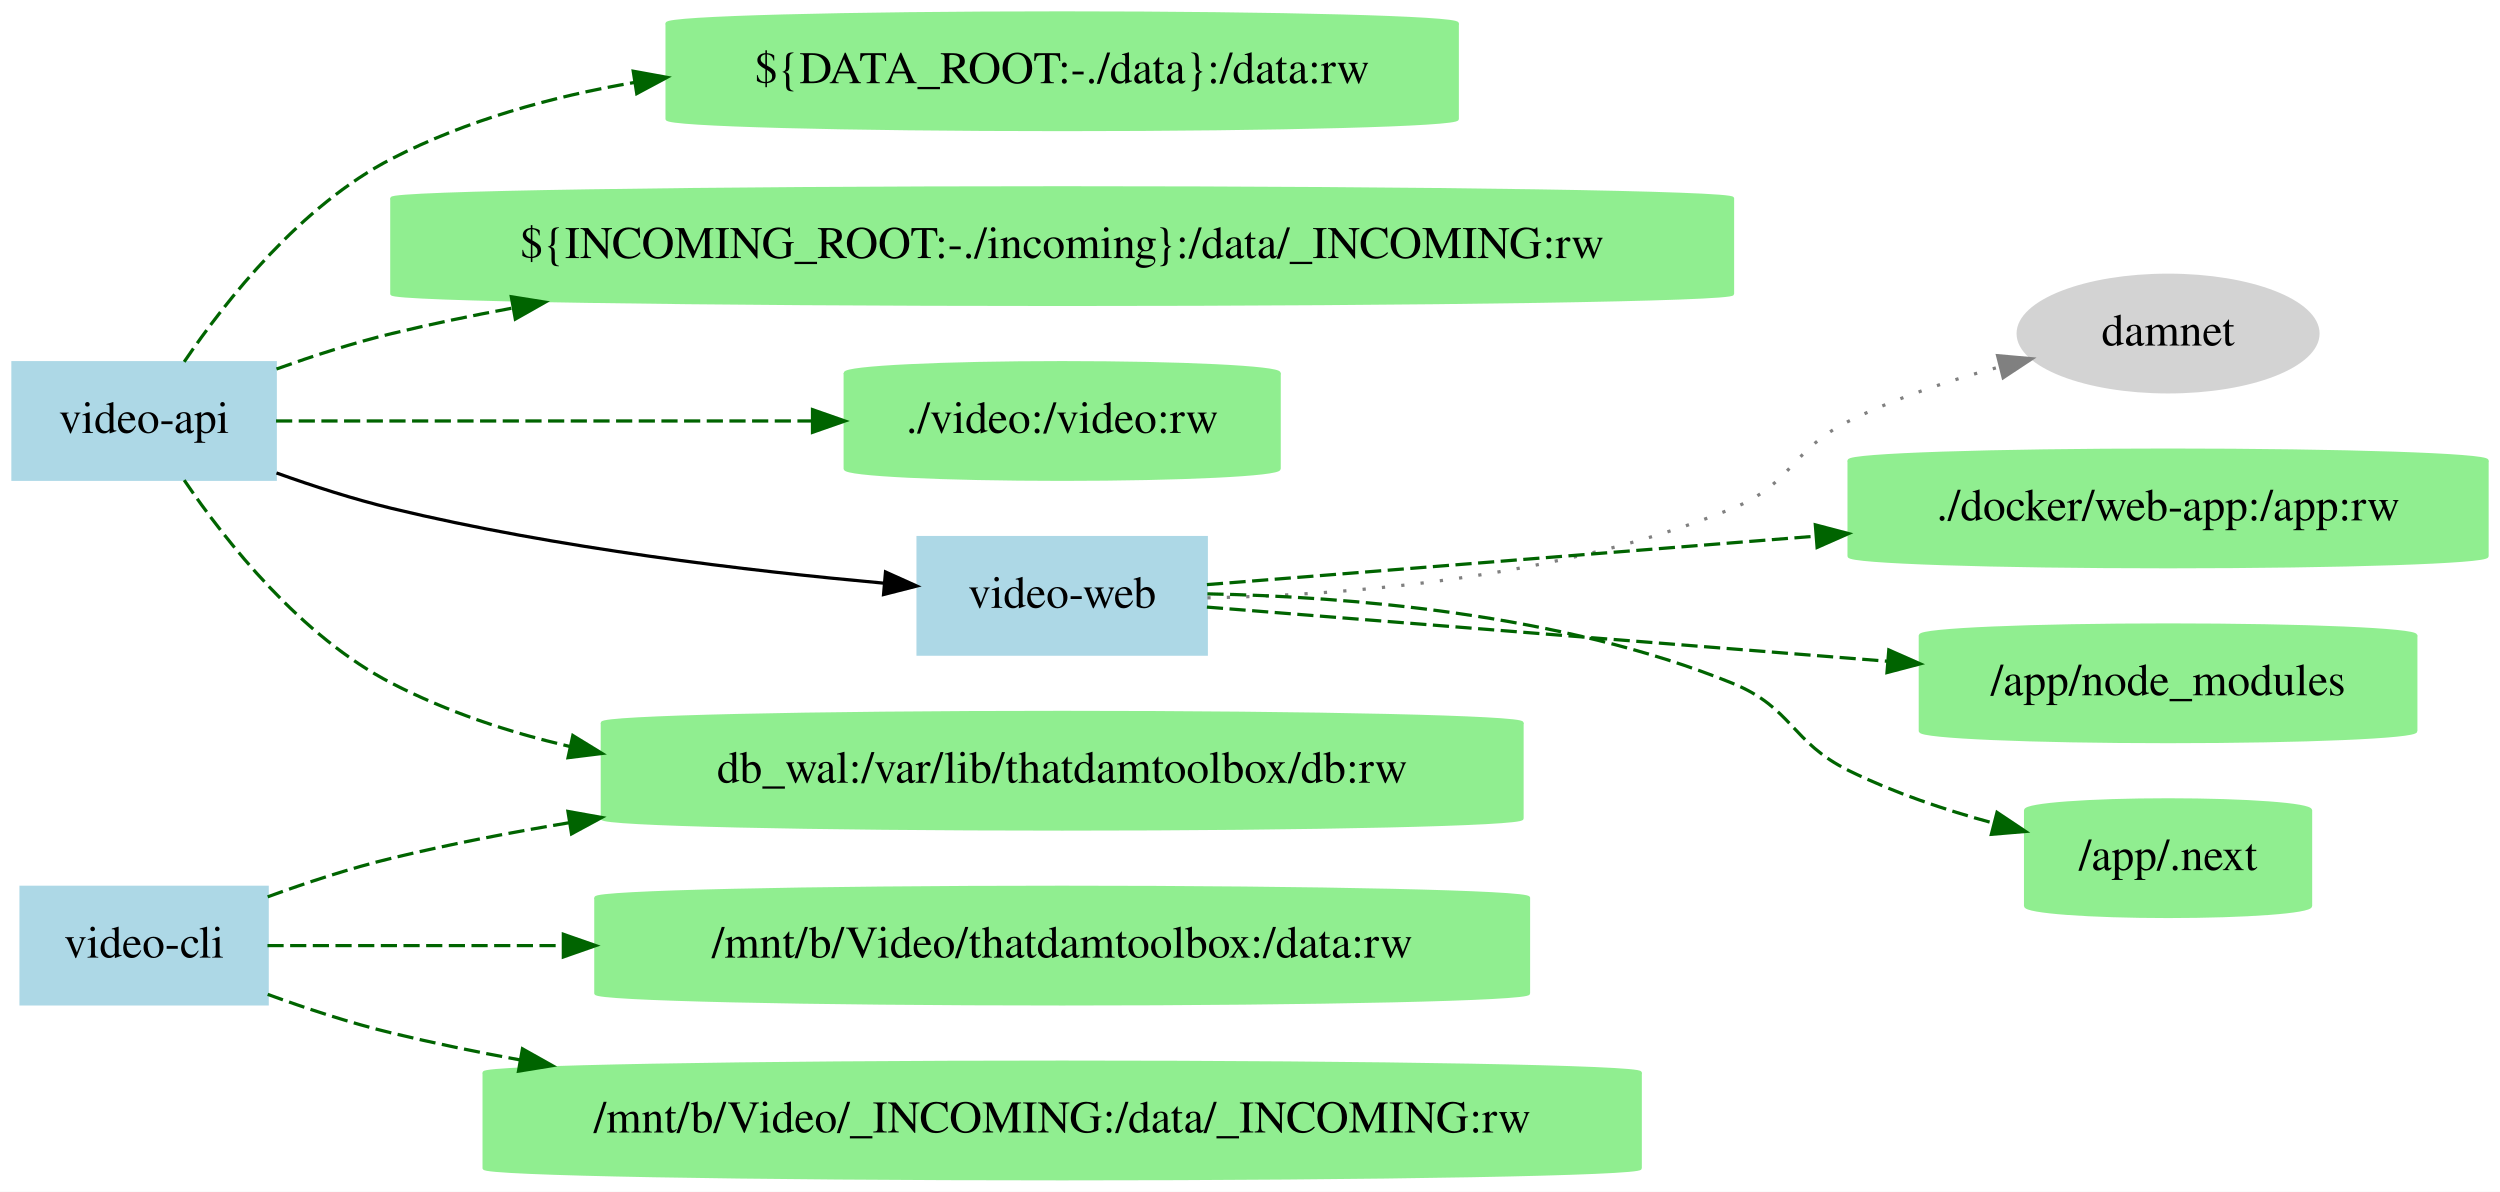
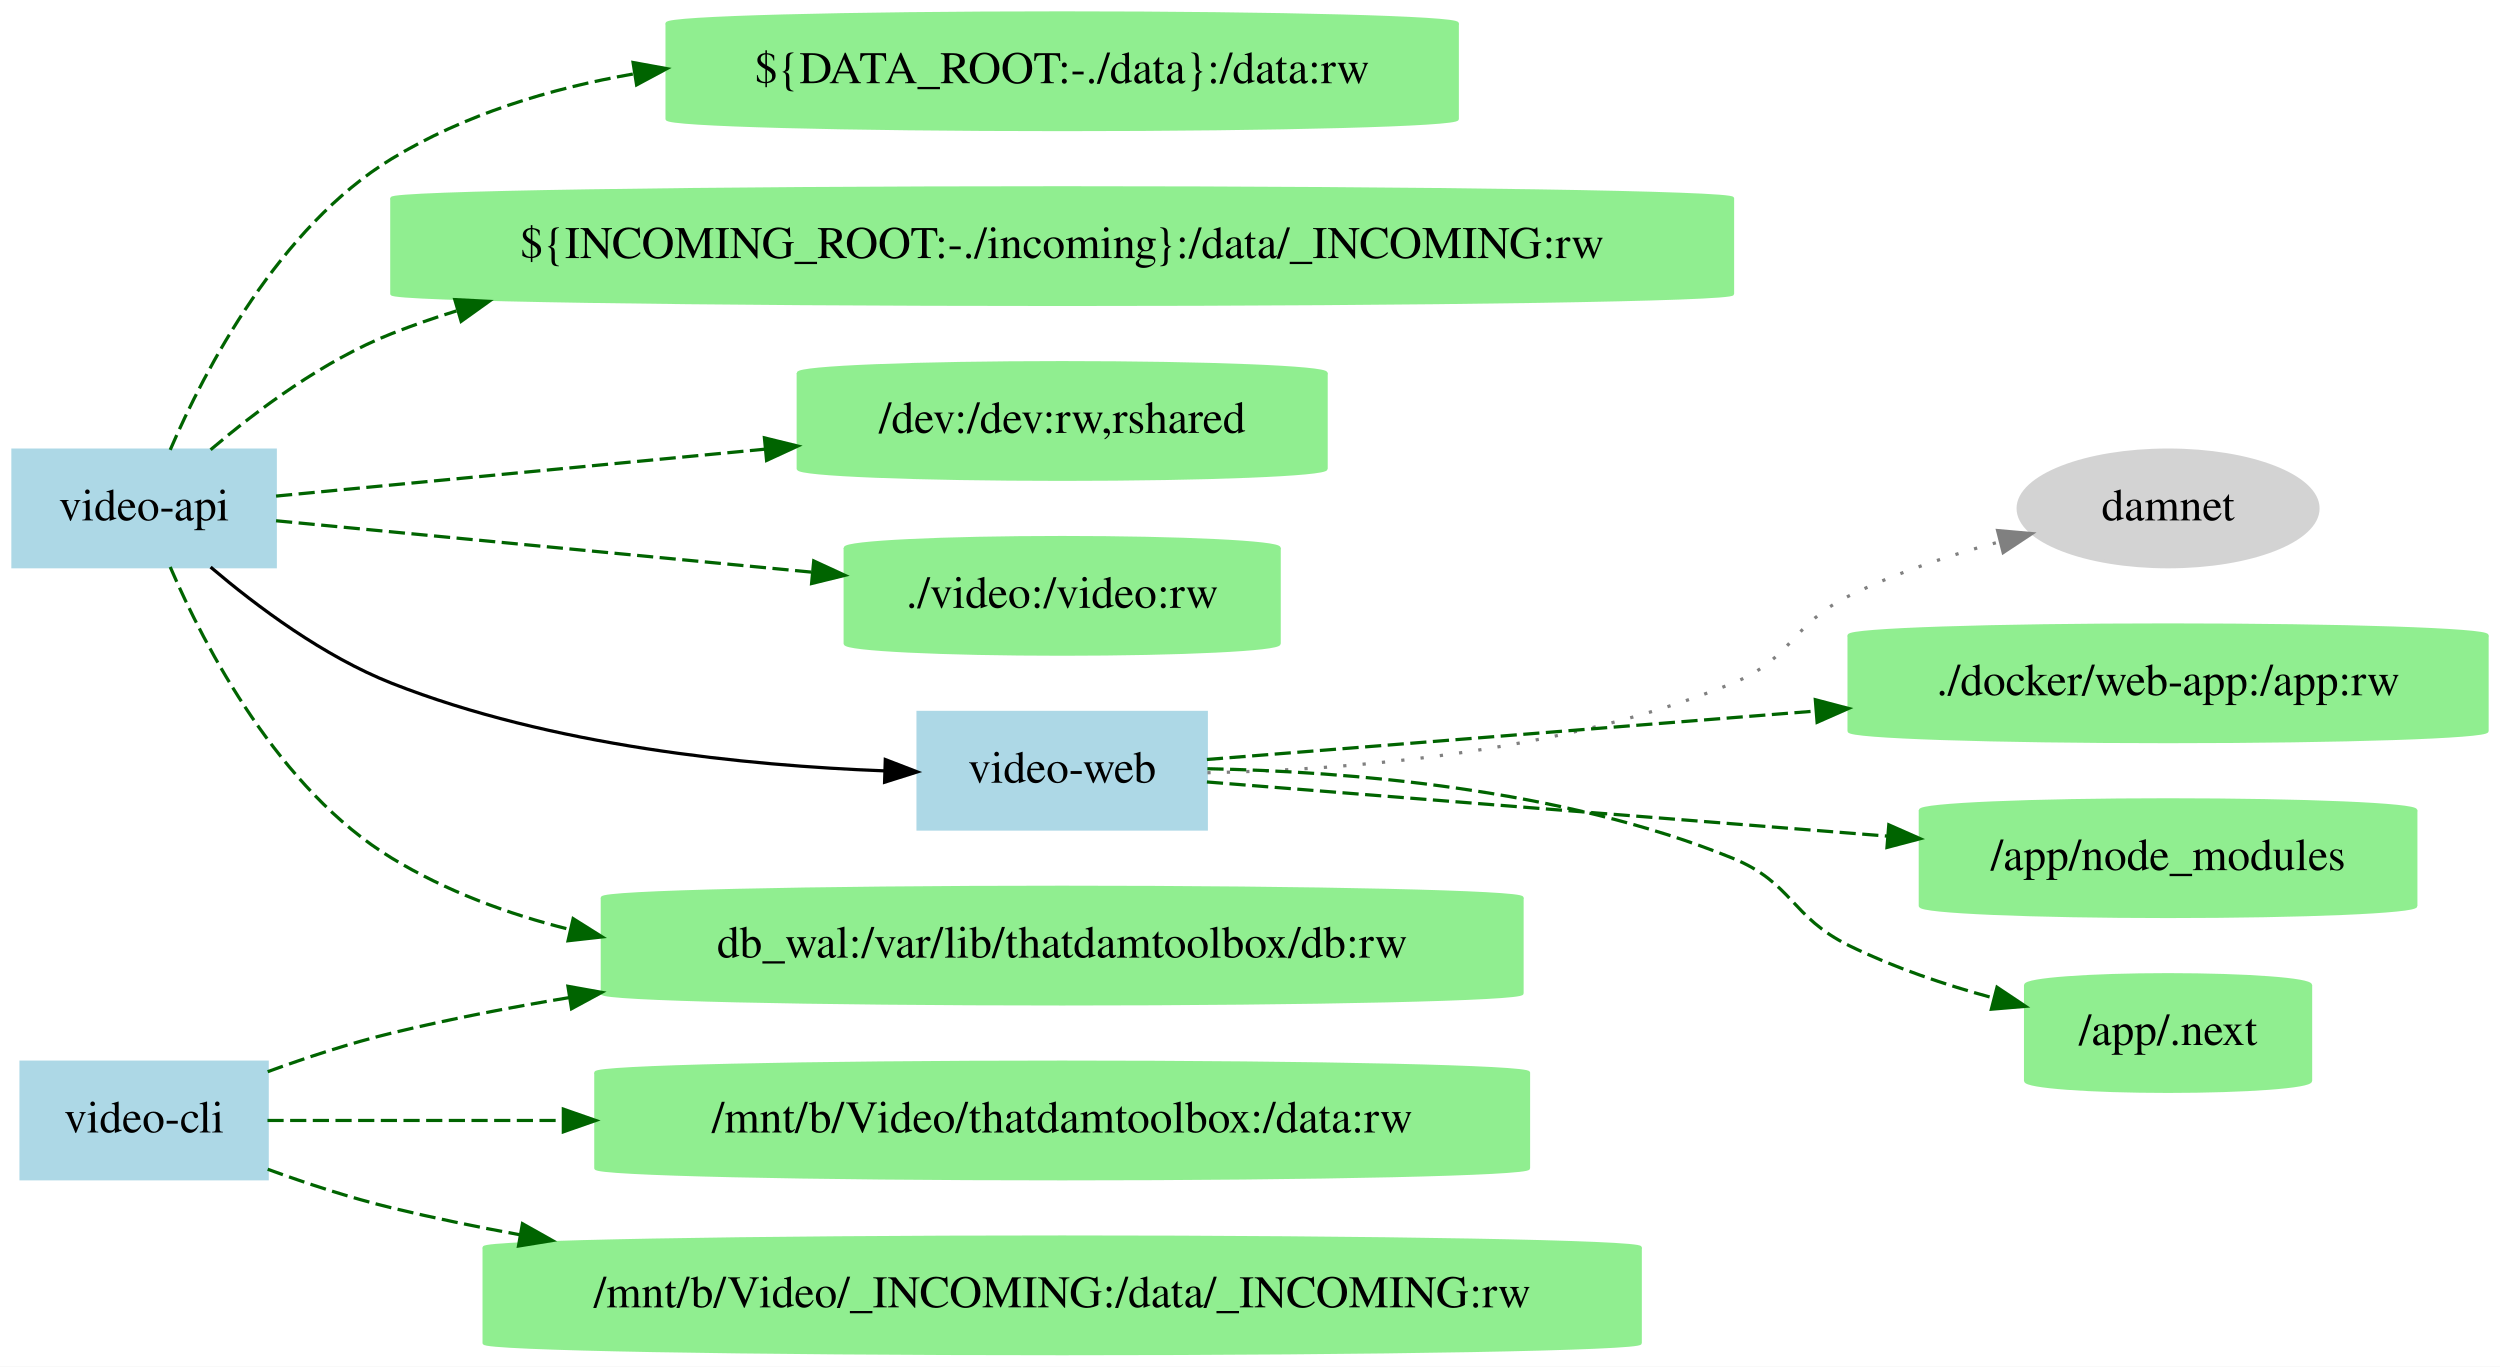
- <svg xmlns="http://www.w3.org/2000/svg" width="772pt" height="368pt" viewBox="0.00 0.00 772.00 368.00">
-   <g id="graph0" class="graph" transform="scale(1 1) rotate(0) translate(4 364)">
-     <polygon fill="white" stroke="transparent" points="-4,4 -4,-364 768,-364 768,4 -4,4" />
+ <svg xmlns="http://www.w3.org/2000/svg" width="772pt" height="422pt" viewBox="0.00 0.00 772.00 422.00">
+   <g id="graph0" class="graph" transform="scale(1 1) rotate(0) translate(4 418)">
+     <polygon fill="white" stroke="transparent" points="-4,4 -4,-418 768,-418 768,4 -4,4" />
    <g id="node1" class="node">
-       <polygon fill="lightblue" stroke="lightblue" points="81,-252 0,-252 0,-216 81,-216 81,-252" />
-       <text text-anchor="middle" x="40.5" y="-230.3" font-family="Times,serif" font-size="14.00">video-api</text>
+       <polygon fill="lightblue" stroke="lightblue" points="81,-279 0,-279 0,-243 81,-243 81,-279" />
+       <text text-anchor="middle" x="40.5" y="-257.3" font-family="Times,serif" font-size="14.00">video-api</text>
    </g>
    <g id="node2" class="node">
-       <path fill="lightgreen" stroke="lightgreen" d="M446,-356.73C446,-358.53 391.32,-360 324,-360 256.68,-360 202,-358.53 202,-356.73 202,-356.73 202,-327.27 202,-327.27 202,-325.47 256.68,-324 324,-324 391.32,-324 446,-325.47 446,-327.27 446,-327.27 446,-356.73 446,-356.73" />
-       <path fill="none" stroke="lightgreen" d="M446,-356.73C446,-354.92 391.32,-353.45 324,-353.45 256.68,-353.45 202,-354.92 202,-356.73" />
-       <text text-anchor="middle" x="324" y="-338.3" font-family="Times,serif" font-size="14.00">${DATA_ROOT:-./data}:/data:rw</text>
+       <path fill="lightgreen" stroke="lightgreen" d="M446,-410.73C446,-412.53 391.32,-414 324,-414 256.68,-414 202,-412.53 202,-410.73 202,-410.73 202,-381.27 202,-381.27 202,-379.47 256.68,-378 324,-378 391.32,-378 446,-379.47 446,-381.27 446,-381.27 446,-410.73 446,-410.73" />
+       <path fill="none" stroke="lightgreen" d="M446,-410.73C446,-408.92 391.32,-407.45 324,-407.45 256.68,-407.45 202,-408.92 202,-410.73" />
+       <text text-anchor="middle" x="324" y="-392.3" font-family="Times,serif" font-size="14.00">${DATA_ROOT:-./data}:/data:rw</text>
    </g>
    <g id="edge1" class="edge">
-       <path fill="none" stroke="darkgreen" stroke-dasharray="5,2" d="M52.88,-252.27C65.87,-271.39 88.97,-300.57 117,-315 139.96,-326.82 166.2,-334.14 192.07,-338.56" />
-       <polygon fill="darkgreen" stroke="darkgreen" points="191.54,-342.01 201.97,-340.11 192.63,-335.1 191.54,-342.01" />
+       <path fill="none" stroke="darkgreen" stroke-dasharray="5,2" d="M48.56,-279.08C59.29,-303.91 82.19,-347.87 117,-369 139.42,-382.61 165.72,-390.66 191.89,-395.22" />
+       <polygon fill="darkgreen" stroke="darkgreen" points="191.49,-398.7 201.91,-396.8 192.58,-391.79 191.49,-398.7" />
    </g>
    <g id="node3" class="node">
-       <path fill="lightgreen" stroke="lightgreen" d="M531,-302.73C531,-304.53 438.22,-306 324,-306 209.78,-306 117,-304.53 117,-302.73 117,-302.73 117,-273.27 117,-273.27 117,-271.47 209.78,-270 324,-270 438.22,-270 531,-271.47 531,-273.27 531,-273.27 531,-302.73 531,-302.73" />
-       <path fill="none" stroke="lightgreen" d="M531,-302.73C531,-300.92 438.22,-299.45 324,-299.45 209.78,-299.45 117,-300.92 117,-302.73" />
-       <text text-anchor="middle" x="324" y="-284.3" font-family="Times,serif" font-size="14.00">${INCOMING_ROOT:-./incoming}:/data/_INCOMING:rw</text>
+       <path fill="lightgreen" stroke="lightgreen" d="M531,-356.73C531,-358.53 438.22,-360 324,-360 209.78,-360 117,-358.53 117,-356.73 117,-356.73 117,-327.27 117,-327.27 117,-325.47 209.78,-324 324,-324 438.22,-324 531,-325.47 531,-327.27 531,-327.27 531,-356.73 531,-356.73" />
+       <path fill="none" stroke="lightgreen" d="M531,-356.73C531,-354.92 438.22,-353.45 324,-353.45 209.78,-353.45 117,-354.92 117,-356.73" />
+       <text text-anchor="middle" x="324" y="-338.3" font-family="Times,serif" font-size="14.00">${INCOMING_ROOT:-./incoming}:/data/_INCOMING:rw</text>
    </g>
    <g id="edge2" class="edge">
-       <path fill="none" stroke="darkgreen" stroke-dasharray="5,2" d="M81.38,-250.05C92.74,-254.13 105.23,-258.16 117,-261 129.03,-263.91 141.55,-266.52 154.19,-268.86" />
-       <polygon fill="darkgreen" stroke="darkgreen" points="153.89,-272.36 164.35,-270.69 155.13,-265.47 153.89,-272.36" />
+       <path fill="none" stroke="darkgreen" stroke-dasharray="5,2" d="M61.03,-279.12C75.4,-291.35 96.01,-306.72 117,-315 123.48,-317.56 130.16,-319.88 136.96,-321.99" />
+       <polygon fill="darkgreen" stroke="darkgreen" points="136.44,-325.48 147.02,-324.94 138.4,-318.77 136.44,-325.48" />
    </g>
    <g id="node4" class="node">
      <path fill="lightgreen" stroke="lightgreen" d="M466,-140.73C466,-142.53 402.35,-144 324,-144 245.65,-144 182,-142.53 182,-140.73 182,-140.73 182,-111.27 182,-111.27 182,-109.47 245.65,-108 324,-108 402.35,-108 466,-109.47 466,-111.27 466,-111.27 466,-140.73 466,-140.73" />
      <path fill="none" stroke="lightgreen" d="M466,-140.73C466,-138.92 402.35,-137.45 324,-137.45 245.65,-137.45 182,-138.92 182,-140.73" />
      <text text-anchor="middle" x="324" y="-122.3" font-family="Times,serif" font-size="14.00">db_wal:/var/lib/thatdamtoolbox/db:rw</text>
    </g>
    <g id="edge3" class="edge">
-       <path fill="none" stroke="darkgreen" stroke-dasharray="5,2" d="M52.88,-215.73C65.87,-196.61 88.97,-167.43 117,-153 134,-144.25 152.79,-137.96 171.91,-133.5" />
-       <polygon fill="darkgreen" stroke="darkgreen" points="172.89,-136.87 181.92,-131.33 171.41,-130.03 172.89,-136.87" />
+       <path fill="none" stroke="darkgreen" stroke-dasharray="5,2" d="M48.56,-242.92C59.29,-218.09 82.19,-174.13 117,-153 133.75,-142.83 152.67,-135.77 172.08,-130.94" />
+       <polygon fill="darkgreen" stroke="darkgreen" points="172.98,-134.32 181.95,-128.68 171.42,-127.5 172.98,-134.32" />
    </g>
    <g id="node5" class="node">
+       <path fill="lightgreen" stroke="lightgreen" d="M405.5,-302.73C405.5,-304.53 368.97,-306 324,-306 279.03,-306 242.5,-304.53 242.5,-302.73 242.5,-302.73 242.5,-273.27 242.5,-273.27 242.5,-271.47 279.03,-270 324,-270 368.97,-270 405.5,-271.47 405.5,-273.27 405.5,-273.27 405.5,-302.73 405.5,-302.73" />
+       <path fill="none" stroke="lightgreen" d="M405.5,-302.73C405.5,-300.92 368.97,-299.45 324,-299.45 279.03,-299.45 242.5,-300.92 242.5,-302.73" />
+       <text text-anchor="middle" x="324" y="-284.3" font-family="Times,serif" font-size="14.00">/dev:/dev:rw,rshared</text>
+     </g>
+     <g id="edge4" class="edge">
+       <path fill="none" stroke="darkgreen" stroke-dasharray="5,2" d="M81.24,-264.81C120.31,-268.56 181.33,-274.41 232.29,-279.3" />
+       <polygon fill="darkgreen" stroke="darkgreen" points="232.05,-282.79 242.34,-280.26 232.72,-275.82 232.05,-282.79" />
+     </g>
+     <g id="node6" class="node">
      <path fill="lightgreen" stroke="lightgreen" d="M391,-248.73C391,-250.53 360.97,-252 324,-252 287.03,-252 257,-250.53 257,-248.73 257,-248.73 257,-219.27 257,-219.27 257,-217.47 287.03,-216 324,-216 360.97,-216 391,-217.47 391,-219.27 391,-219.27 391,-248.73 391,-248.73" />
      <path fill="none" stroke="lightgreen" d="M391,-248.73C391,-246.92 360.97,-245.45 324,-245.45 287.03,-245.45 257,-246.92 257,-248.73" />
      <text text-anchor="middle" x="324" y="-230.3" font-family="Times,serif" font-size="14.00">./video:/video:rw</text>
    </g>
-     <g id="edge4" class="edge">
-       <path fill="none" stroke="darkgreen" stroke-dasharray="5,2" d="M81.24,-234C124.09,-234 193.35,-234 246.78,-234" />
-       <polygon fill="darkgreen" stroke="darkgreen" points="246.9,-237.5 256.9,-234 246.9,-230.5 246.9,-237.5" />
+     <g id="edge5" class="edge">
+       <path fill="none" stroke="darkgreen" stroke-dasharray="5,2" d="M81.24,-257.19C124.09,-253.08 193.35,-246.43 246.78,-241.31" />
+       <polygon fill="darkgreen" stroke="darkgreen" points="247.28,-244.78 256.9,-240.34 246.62,-237.81 247.28,-244.78" />
    </g>
-     <g id="node6" class="node">
+     <g id="node7" class="node">
      <polygon fill="lightblue" stroke="lightblue" points="368.5,-198 279.5,-198 279.5,-162 368.5,-162 368.5,-198" />
      <text text-anchor="middle" x="324" y="-176.3" font-family="Times,serif" font-size="14.00">video-web</text>
    </g>
-     <g id="edge5" class="edge">
-       <path fill="none" stroke="black" d="M81.38,-217.95C92.74,-213.87 105.23,-209.84 117,-207 167.85,-194.72 227.21,-187.69 269.11,-183.9" />
-       <polygon fill="black" stroke="black" points="269.44,-187.38 279.1,-183.03 268.84,-180.41 269.44,-187.38" />
+     <g id="edge6" class="edge">
+       <path fill="none" stroke="black" d="M61.03,-242.88C75.4,-230.65 96.01,-215.28 117,-207 166.13,-187.63 226.46,-181.58 269.09,-179.96" />
+       <polygon fill="black" stroke="black" points="269.38,-183.45 279.26,-179.64 269.16,-176.45 269.38,-183.45" />
    </g>
-     <g id="node7" class="node">
+     <g id="node8" class="node">
      <ellipse fill="lightgray" stroke="lightgray" cx="665.5" cy="-261" rx="46.29" ry="18" />
      <text text-anchor="middle" x="665.5" y="-257.3" font-family="Times,serif" font-size="14.00">damnet</text>
    </g>
-     <g id="edge6" class="edge">
+     <g id="edge7" class="edge">
      <path fill="none" stroke="gray" stroke-dasharray="1,5" d="M368.84,-179.38C411.7,-180.22 478.06,-185.43 531,-207 549.52,-214.55 549.05,-225.18 567,-234 581.48,-241.12 598.13,-246.6 613.52,-250.71" />
      <polygon fill="gray" stroke="gray" points="612.86,-254.16 623.42,-253.22 614.58,-247.37 612.86,-254.16" />
    </g>
-     <g id="node8" class="node">
+     <g id="node9" class="node">
      <path fill="lightgreen" stroke="lightgreen" d="M764,-221.73C764,-223.53 719.85,-225 665.5,-225 611.15,-225 567,-223.53 567,-221.73 567,-221.73 567,-192.27 567,-192.27 567,-190.47 611.15,-189 665.5,-189 719.85,-189 764,-190.47 764,-192.27 764,-192.27 764,-221.73 764,-221.73" />
      <path fill="none" stroke="lightgreen" d="M764,-221.73C764,-219.92 719.85,-218.45 665.5,-218.45 611.15,-218.45 567,-219.92 567,-221.73" />
      <text text-anchor="middle" x="665.5" y="-203.3" font-family="Times,serif" font-size="14.00">./docker/web-app:/app:rw</text>
    </g>
-     <g id="edge7" class="edge">
+     <g id="edge8" class="edge">
      <path fill="none" stroke="darkgreen" stroke-dasharray="5,2" d="M368.69,-183.47C415.95,-187.23 493.07,-193.37 556.72,-198.43" />
      <polygon fill="darkgreen" stroke="darkgreen" points="556.57,-201.93 566.81,-199.23 557.12,-194.95 556.57,-201.93" />
    </g>
-     <g id="node9" class="node">
+     <g id="node10" class="node">
      <path fill="lightgreen" stroke="lightgreen" d="M742,-167.73C742,-169.53 707.71,-171 665.5,-171 623.29,-171 589,-169.53 589,-167.73 589,-167.73 589,-138.27 589,-138.27 589,-136.47 623.29,-135 665.5,-135 707.71,-135 742,-136.47 742,-138.27 742,-138.27 742,-167.73 742,-167.73" />
      <path fill="none" stroke="lightgreen" d="M742,-167.73C742,-165.92 707.71,-164.45 665.5,-164.45 623.29,-164.45 589,-165.92 589,-167.73" />
      <text text-anchor="middle" x="665.5" y="-149.3" font-family="Times,serif" font-size="14.00">/app/node_modules</text>
    </g>
-     <g id="edge8" class="edge">
+     <g id="edge9" class="edge">
      <path fill="none" stroke="darkgreen" stroke-dasharray="5,2" d="M368.69,-176.53C421.58,-172.32 511.88,-165.14 578.83,-159.81" />
      <polygon fill="darkgreen" stroke="darkgreen" points="579.26,-163.29 588.95,-159.01 578.7,-156.31 579.26,-163.29" />
    </g>
-     <g id="node10" class="node">
+     <g id="node11" class="node">
      <path fill="lightgreen" stroke="lightgreen" d="M709.5,-113.73C709.5,-115.53 689.78,-117 665.5,-117 641.22,-117 621.5,-115.53 621.5,-113.73 621.5,-113.73 621.5,-84.27 621.5,-84.27 621.5,-82.47 641.22,-81 665.5,-81 689.78,-81 709.5,-82.47 709.5,-84.27 709.5,-84.27 709.5,-113.73 709.5,-113.73" />
      <path fill="none" stroke="lightgreen" d="M709.5,-113.73C709.5,-111.92 689.78,-110.45 665.5,-110.45 641.22,-110.45 621.5,-111.92 621.5,-113.73" />
      <text text-anchor="middle" x="665.5" y="-95.3" font-family="Times,serif" font-size="14.00">/app/.next</text>
    </g>
-     <g id="edge9" class="edge">
+     <g id="edge10" class="edge">
      <path fill="none" stroke="darkgreen" stroke-dasharray="5,2" d="M368.84,-180.62C411.7,-179.78 478.06,-174.57 531,-153 549.52,-145.45 549.05,-134.82 567,-126 580.83,-119.2 596.64,-113.89 611.44,-109.85" />
      <polygon fill="darkgreen" stroke="darkgreen" points="612.68,-113.14 621.49,-107.25 610.93,-106.36 612.68,-113.14" />
    </g>
-     <g id="node11" class="node">
+     <g id="node12" class="node">
      <polygon fill="lightblue" stroke="lightblue" points="78.5,-90 2.5,-90 2.5,-54 78.5,-54 78.5,-90" />
      <text text-anchor="middle" x="40.5" y="-68.3" font-family="Times,serif" font-size="14.00">video-cli</text>
    </g>
-     <g id="edge12" class="edge">
+     <g id="edge13" class="edge">
      <path fill="none" stroke="darkgreen" stroke-dasharray="5,2" d="M78.66,-87.06C90.72,-91.47 104.28,-95.93 117,-99 134.61,-103.25 153.24,-106.87 171.81,-109.95" />
      <polygon fill="darkgreen" stroke="darkgreen" points="171.38,-113.43 181.81,-111.56 172.49,-106.51 171.38,-113.43" />
    </g>
-     <g id="node12" class="node">
+     <g id="node13" class="node">
      <path fill="lightgreen" stroke="lightgreen" d="M468,-86.73C468,-88.53 403.46,-90 324,-90 244.54,-90 180,-88.53 180,-86.73 180,-86.73 180,-57.27 180,-57.27 180,-55.47 244.54,-54 324,-54 403.46,-54 468,-55.47 468,-57.27 468,-57.27 468,-86.73 468,-86.73" />
      <path fill="none" stroke="lightgreen" d="M468,-86.73C468,-84.92 403.46,-83.45 324,-83.45 244.54,-83.45 180,-84.92 180,-86.73" />
      <text text-anchor="middle" x="324" y="-68.3" font-family="Times,serif" font-size="14.00">/mnt/b/Video/thatdamtoolbox:/data:rw</text>
    </g>
-     <g id="edge10" class="edge">
+     <g id="edge11" class="edge">
      <path fill="none" stroke="darkgreen" stroke-dasharray="5,2" d="M78.59,-72C102.64,-72 135.75,-72 169.85,-72" />
      <polygon fill="darkgreen" stroke="darkgreen" points="169.96,-75.5 179.96,-72 169.96,-68.5 169.96,-75.5" />
    </g>
-     <g id="node13" class="node">
+     <g id="node14" class="node">
      <path fill="lightgreen" stroke="lightgreen" d="M502.5,-32.73C502.5,-34.53 422.49,-36 324,-36 225.51,-36 145.5,-34.53 145.5,-32.73 145.5,-32.73 145.5,-3.27 145.5,-3.27 145.5,-1.47 225.51,0 324,0 422.49,0 502.5,-1.47 502.5,-3.27 502.5,-3.27 502.5,-32.73 502.5,-32.73" />
      <path fill="none" stroke="lightgreen" d="M502.5,-32.73C502.5,-30.92 422.49,-29.45 324,-29.45 225.51,-29.45 145.5,-30.92 145.5,-32.73" />
      <text text-anchor="middle" x="324" y="-14.3" font-family="Times,serif" font-size="14.00">/mnt/b/Video/_INCOMING:/data/_INCOMING:rw</text>
    </g>
-     <g id="edge11" class="edge">
+     <g id="edge12" class="edge">
      <path fill="none" stroke="darkgreen" stroke-dasharray="5,2" d="M78.66,-56.94C90.72,-52.53 104.28,-48.07 117,-45 129.84,-41.9 143.22,-39.14 156.72,-36.67" />
      <polygon fill="darkgreen" stroke="darkgreen" points="157.33,-40.12 166.57,-34.93 156.11,-33.23 157.33,-40.12" />
    </g>
  </g>
</svg>
